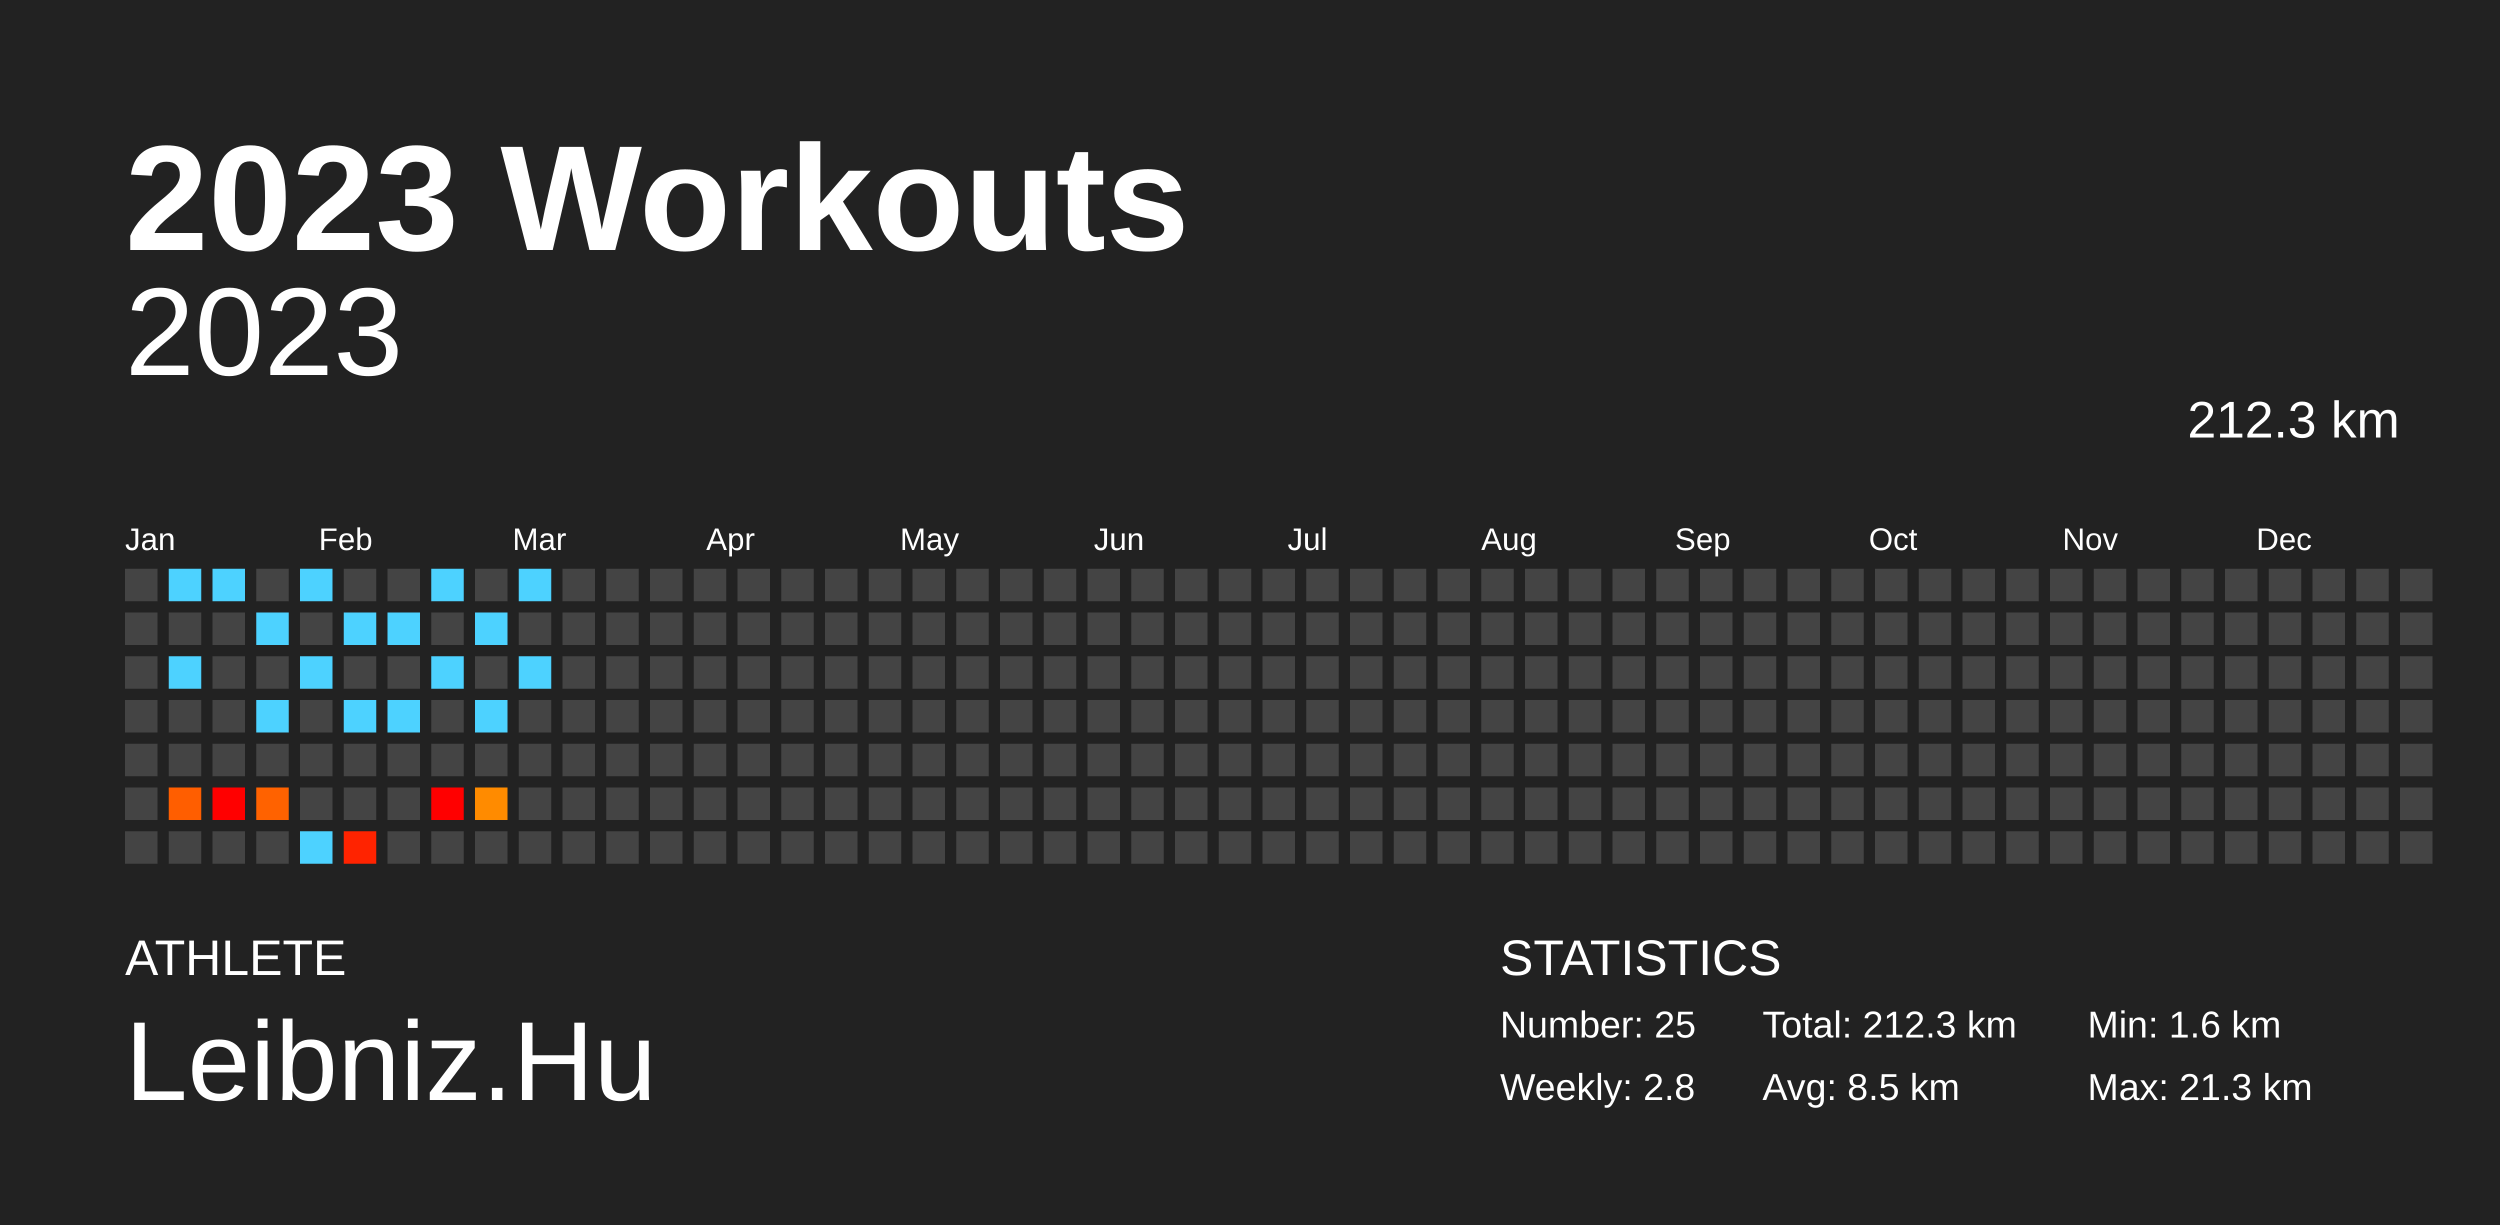
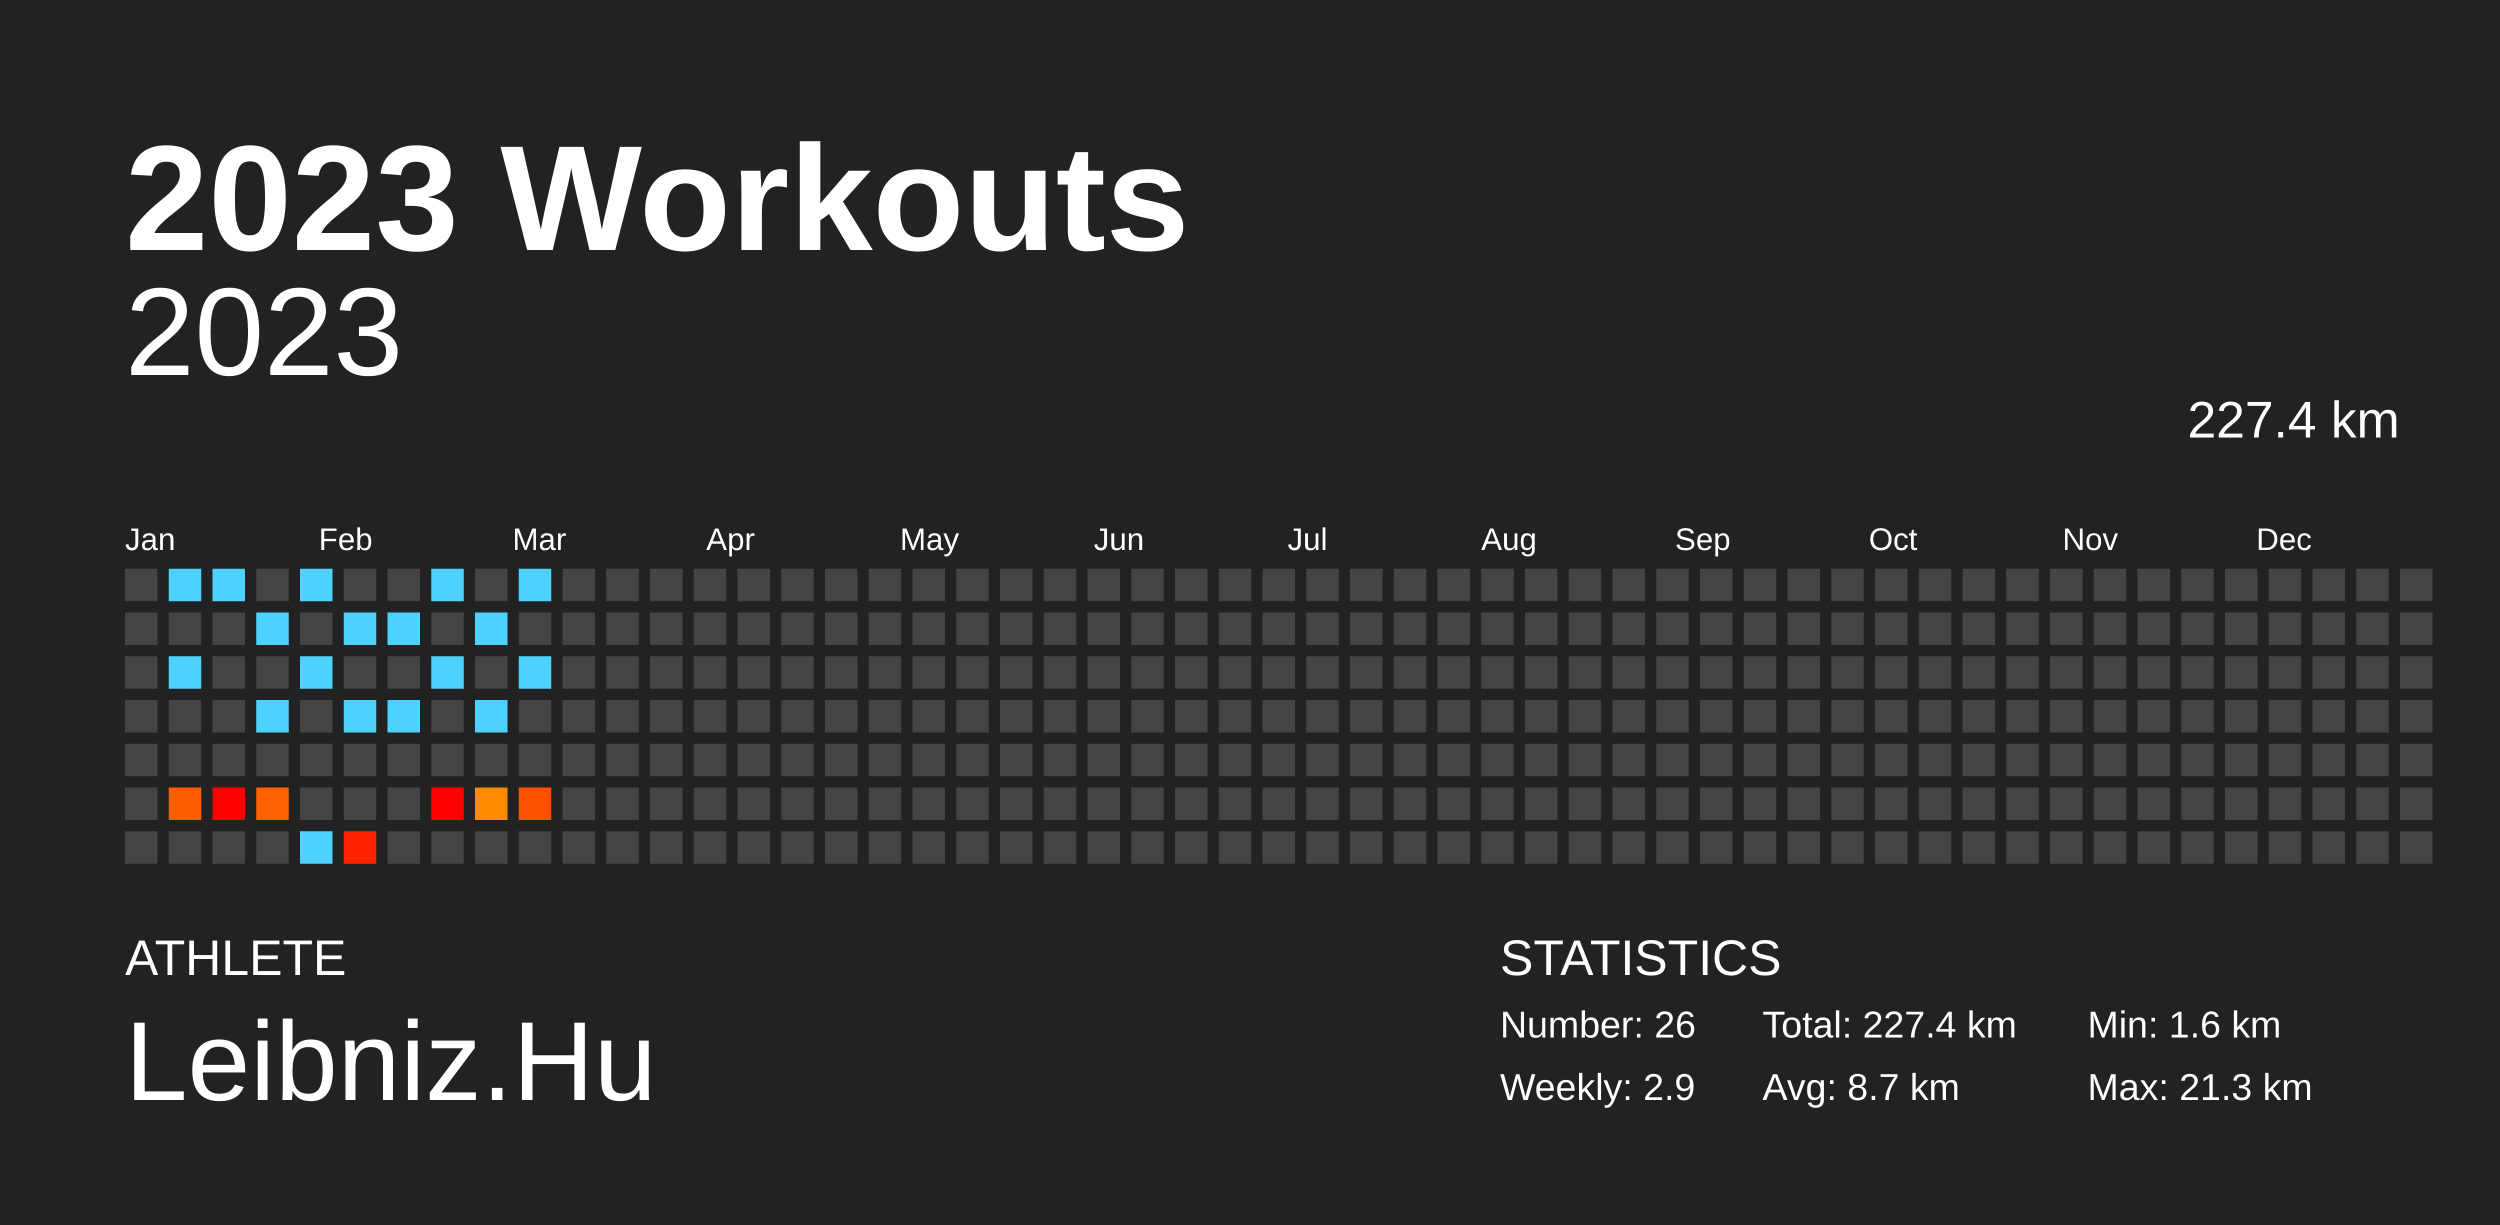
<svg xmlns="http://www.w3.org/2000/svg" baseProfile="full" height="98mm" version="1.1" viewBox="0,0,200,98" width="200mm">
  <defs />
  <rect fill="#222222" height="98" width="200" x="0" y="0" />
  <text fill="#FFFFFF" style="font-size:12px; font-family:Arial; font-weight:bold;" x="10" y="20">2023 Workouts</text>
  <text fill="#FFFFFF" style="font-size:4px; font-family:Arial" x="10" y="78">ATHLETE</text>
  <text fill="#FFFFFF" style="font-size:9px; font-family:Arial" x="10" y="88">Leibniz.Hu</text>
  <text fill="#FFFFFF" style="font-size:4px; font-family:Arial" x="120" y="78">STATISTICS</text>
-   <text fill="#FFFFFF" style="font-size:3px; font-family:Arial" x="120" y="83">Number: 25</text>
-   <text fill="#FFFFFF" style="font-size:3px; font-family:Arial" x="120" y="88">Weekly: 2.8</text>
-   <text fill="#FFFFFF" style="font-size:3px; font-family:Arial" x="141" y="83">Total: 212.3 km</text>
-   <text fill="#FFFFFF" style="font-size:3px; font-family:Arial" x="141" y="88">Avg: 8.5 km</text>
+   <text fill="#FFFFFF" style="font-size:3px; font-family:Arial" x="120" y="83">Number: 26</text>
+   <text fill="#FFFFFF" style="font-size:3px; font-family:Arial" x="120" y="88">Weekly: 2.9</text>
+   <text fill="#FFFFFF" style="font-size:3px; font-family:Arial" x="141" y="83">Total: 227.4 km</text>
+   <text fill="#FFFFFF" style="font-size:3px; font-family:Arial" x="141" y="88">Avg: 8.7 km</text>
  <text fill="#FFFFFF" style="font-size:3px; font-family:Arial" x="167" y="83">Min: 1.6 km</text>
  <text fill="#FFFFFF" style="font-size:3px; font-family:Arial" x="167" y="88">Max: 21.3 km</text>
  <text alignment-baseline="hanging" fill="#FFFFFF" style="font-size:10.0px; font-family:Arial;" x="10" y="30">2023</text>
-   <text alignment-baseline="hanging" fill="#FFFFFF" style="font-size:4.125px; font-family:Arial;" x="175" y="35">212.3 km</text>
+   <text alignment-baseline="hanging" fill="#FFFFFF" style="font-size:4.125px; font-family:Arial;" x="175" y="35">227.4 km</text>
  <text fill="#FFFFFF" style="font-size:2.5px; font-family:Arial" x="10.0" y="44">Jan</text>
  <text fill="#FFFFFF" style="font-size:2.5px; font-family:Arial" x="25.5" y="44">Feb</text>
  <text fill="#FFFFFF" style="font-size:2.5px; font-family:Arial" x="41.0" y="44">Mar</text>
  <text fill="#FFFFFF" style="font-size:2.5px; font-family:Arial" x="56.5" y="44">Apr</text>
  <text fill="#FFFFFF" style="font-size:2.5px; font-family:Arial" x="72.0" y="44">May</text>
  <text fill="#FFFFFF" style="font-size:2.5px; font-family:Arial" x="87.5" y="44">Jun</text>
  <text fill="#FFFFFF" style="font-size:2.5px; font-family:Arial" x="103.0" y="44">Jul</text>
  <text fill="#FFFFFF" style="font-size:2.5px; font-family:Arial" x="118.5" y="44">Aug</text>
  <text fill="#FFFFFF" style="font-size:2.5px; font-family:Arial" x="134.0" y="44">Sep</text>
  <text fill="#FFFFFF" style="font-size:2.5px; font-family:Arial" x="149.5" y="44">Oct</text>
  <text fill="#FFFFFF" style="font-size:2.5px; font-family:Arial" x="165.0" y="44">Nov</text>
  <text fill="#FFFFFF" style="font-size:2.5px; font-family:Arial" x="180.5" y="44">Dec</text>
  <rect fill="#444444" height="2.6" width="2.6" x="10.0" y="45.5" />
  <rect fill="#444444" height="2.6" width="2.6" x="10.0" y="49.0" />
  <rect fill="#444444" height="2.6" width="2.6" x="10.0" y="52.5" />
  <rect fill="#444444" height="2.6" width="2.6" x="10.0" y="56.0" />
  <rect fill="#444444" height="2.6" width="2.6" x="10.0" y="59.5" />
  <rect fill="#444444" height="2.6" width="2.6" x="10.0" y="63.0" />
  <rect fill="#444444" height="2.6" width="2.6" x="10.0" y="66.5" />
  <rect fill="#4dd2ff" height="2.6" width="2.6" x="13.5" y="45.5" />
  <rect fill="#444444" height="2.6" width="2.6" x="13.5" y="49.0" />
  <rect fill="#4dd2ff" height="2.6" width="2.6" x="13.5" y="52.5" />
  <rect fill="#444444" height="2.6" width="2.6" x="13.5" y="56.0" />
  <rect fill="#444444" height="2.6" width="2.6" x="13.5" y="59.5" />
  <rect fill="#ff5e00" height="2.6" width="2.6" x="13.5" y="63.0" />
  <rect fill="#444444" height="2.6" width="2.6" x="13.5" y="66.5" />
  <rect fill="#4dd2ff" height="2.6" width="2.6" x="17.0" y="45.5" />
  <rect fill="#444444" height="2.6" width="2.6" x="17.0" y="49.0" />
  <rect fill="#444444" height="2.6" width="2.6" x="17.0" y="52.5" />
  <rect fill="#444444" height="2.6" width="2.6" x="17.0" y="56.0" />
  <rect fill="#444444" height="2.6" width="2.6" x="17.0" y="59.5" />
  <rect fill="red" height="2.6" width="2.6" x="17.0" y="63.0" />
  <rect fill="#444444" height="2.6" width="2.6" x="17.0" y="66.5" />
  <rect fill="#444444" height="2.6" width="2.6" x="20.5" y="45.5" />
  <rect fill="#4dd2ff" height="2.6" width="2.6" x="20.5" y="49.0" />
  <rect fill="#444444" height="2.6" width="2.6" x="20.5" y="52.5" />
  <rect fill="#4dd2ff" height="2.6" width="2.6" x="20.5" y="56.0" />
  <rect fill="#444444" height="2.6" width="2.6" x="20.5" y="59.5" />
  <rect fill="#ff6200" height="2.6" width="2.6" x="20.5" y="63.0" />
  <rect fill="#444444" height="2.6" width="2.6" x="20.5" y="66.5" />
  <rect fill="#4dd2ff" height="2.6" width="2.6" x="24.0" y="45.5" />
  <rect fill="#444444" height="2.6" width="2.6" x="24.0" y="49.0" />
  <rect fill="#4dd2ff" height="2.6" width="2.6" x="24.0" y="52.5" />
  <rect fill="#444444" height="2.6" width="2.6" x="24.0" y="56.0" />
  <rect fill="#444444" height="2.6" width="2.6" x="24.0" y="59.5" />
  <rect fill="#444444" height="2.6" width="2.6" x="24.0" y="63.0" />
  <rect fill="#4dd2ff" height="2.6" width="2.6" x="24.0" y="66.5" />
  <rect fill="#444444" height="2.6" width="2.6" x="27.5" y="45.5" />
  <rect fill="#4dd2ff" height="2.6" width="2.6" x="27.5" y="49.0" />
  <rect fill="#444444" height="2.6" width="2.6" x="27.5" y="52.5" />
  <rect fill="#4dd2ff" height="2.6" width="2.6" x="27.5" y="56.0" />
  <rect fill="#444444" height="2.6" width="2.6" x="27.5" y="59.5" />
  <rect fill="#444444" height="2.6" width="2.6" x="27.5" y="63.0" />
  <rect fill="#ff2300" height="2.6" width="2.6" x="27.5" y="66.5" />
  <rect fill="#444444" height="2.6" width="2.6" x="31.0" y="45.5" />
  <rect fill="#4dd2ff" height="2.6" width="2.6" x="31.0" y="49.0" />
  <rect fill="#444444" height="2.6" width="2.6" x="31.0" y="52.5" />
  <rect fill="#4dd2ff" height="2.6" width="2.6" x="31.0" y="56.0" />
  <rect fill="#444444" height="2.6" width="2.6" x="31.0" y="59.5" />
  <rect fill="#444444" height="2.6" width="2.6" x="31.0" y="63.0" />
  <rect fill="#444444" height="2.6" width="2.6" x="31.0" y="66.5" />
  <rect fill="#4dd2ff" height="2.6" width="2.6" x="34.5" y="45.5" />
  <rect fill="#444444" height="2.6" width="2.6" x="34.5" y="49.0" />
  <rect fill="#4dd2ff" height="2.6" width="2.6" x="34.5" y="52.5" />
  <rect fill="#444444" height="2.6" width="2.6" x="34.5" y="56.0" />
  <rect fill="#444444" height="2.6" width="2.6" x="34.5" y="59.5" />
  <rect fill="red" height="2.6" width="2.6" x="34.5" y="63.0" />
  <rect fill="#444444" height="2.6" width="2.6" x="34.5" y="66.5" />
  <rect fill="#444444" height="2.6" width="2.6" x="38.0" y="45.5" />
  <rect fill="#4dd2ff" height="2.6" width="2.6" x="38.0" y="49.0" />
  <rect fill="#444444" height="2.6" width="2.6" x="38.0" y="52.5" />
  <rect fill="#4dd2ff" height="2.6" width="2.6" x="38.0" y="56.0" />
  <rect fill="#444444" height="2.6" width="2.6" x="38.0" y="59.5" />
  <rect fill="#ff8b00" height="2.6" width="2.6" x="38.0" y="63.0" />
  <rect fill="#444444" height="2.6" width="2.6" x="38.0" y="66.5" />
  <rect fill="#4dd2ff" height="2.6" width="2.6" x="41.5" y="45.5" />
  <rect fill="#444444" height="2.6" width="2.6" x="41.5" y="49.0" />
  <rect fill="#4dd2ff" height="2.6" width="2.6" x="41.5" y="52.5" />
  <rect fill="#444444" height="2.6" width="2.6" x="41.5" y="56.0" />
  <rect fill="#444444" height="2.6" width="2.6" x="41.5" y="59.5" />
-   <rect fill="#444444" height="2.6" width="2.6" x="41.5" y="63.0" />
+   <rect fill="#ff5200" height="2.6" width="2.6" x="41.5" y="63.0" />
  <rect fill="#444444" height="2.6" width="2.6" x="41.5" y="66.5" />
  <rect fill="#444444" height="2.6" width="2.6" x="45.0" y="45.5" />
  <rect fill="#444444" height="2.6" width="2.6" x="45.0" y="49.0" />
  <rect fill="#444444" height="2.6" width="2.6" x="45.0" y="52.5" />
  <rect fill="#444444" height="2.6" width="2.6" x="45.0" y="56.0" />
  <rect fill="#444444" height="2.6" width="2.6" x="45.0" y="59.5" />
  <rect fill="#444444" height="2.6" width="2.6" x="45.0" y="63.0" />
  <rect fill="#444444" height="2.6" width="2.6" x="45.0" y="66.5" />
  <rect fill="#444444" height="2.6" width="2.6" x="48.5" y="45.5" />
  <rect fill="#444444" height="2.6" width="2.6" x="48.5" y="49.0" />
  <rect fill="#444444" height="2.6" width="2.6" x="48.5" y="52.5" />
  <rect fill="#444444" height="2.6" width="2.6" x="48.5" y="56.0" />
  <rect fill="#444444" height="2.6" width="2.6" x="48.5" y="59.5" />
  <rect fill="#444444" height="2.6" width="2.6" x="48.5" y="63.0" />
  <rect fill="#444444" height="2.6" width="2.6" x="48.5" y="66.5" />
  <rect fill="#444444" height="2.6" width="2.6" x="52.0" y="45.5" />
  <rect fill="#444444" height="2.6" width="2.6" x="52.0" y="49.0" />
  <rect fill="#444444" height="2.6" width="2.6" x="52.0" y="52.5" />
  <rect fill="#444444" height="2.6" width="2.6" x="52.0" y="56.0" />
  <rect fill="#444444" height="2.6" width="2.6" x="52.0" y="59.5" />
  <rect fill="#444444" height="2.6" width="2.6" x="52.0" y="63.0" />
  <rect fill="#444444" height="2.6" width="2.6" x="52.0" y="66.5" />
  <rect fill="#444444" height="2.6" width="2.6" x="55.5" y="45.5" />
  <rect fill="#444444" height="2.6" width="2.6" x="55.5" y="49.0" />
  <rect fill="#444444" height="2.6" width="2.6" x="55.5" y="52.5" />
  <rect fill="#444444" height="2.6" width="2.6" x="55.5" y="56.0" />
  <rect fill="#444444" height="2.6" width="2.6" x="55.5" y="59.5" />
  <rect fill="#444444" height="2.6" width="2.6" x="55.5" y="63.0" />
  <rect fill="#444444" height="2.6" width="2.6" x="55.5" y="66.5" />
  <rect fill="#444444" height="2.6" width="2.6" x="59.0" y="45.5" />
  <rect fill="#444444" height="2.6" width="2.6" x="59.0" y="49.0" />
  <rect fill="#444444" height="2.6" width="2.6" x="59.0" y="52.5" />
  <rect fill="#444444" height="2.6" width="2.6" x="59.0" y="56.0" />
  <rect fill="#444444" height="2.6" width="2.6" x="59.0" y="59.5" />
  <rect fill="#444444" height="2.6" width="2.6" x="59.0" y="63.0" />
  <rect fill="#444444" height="2.6" width="2.6" x="59.0" y="66.5" />
  <rect fill="#444444" height="2.6" width="2.6" x="62.5" y="45.5" />
  <rect fill="#444444" height="2.6" width="2.6" x="62.5" y="49.0" />
  <rect fill="#444444" height="2.6" width="2.6" x="62.5" y="52.5" />
  <rect fill="#444444" height="2.6" width="2.6" x="62.5" y="56.0" />
  <rect fill="#444444" height="2.6" width="2.6" x="62.5" y="59.5" />
  <rect fill="#444444" height="2.6" width="2.6" x="62.5" y="63.0" />
  <rect fill="#444444" height="2.6" width="2.6" x="62.5" y="66.5" />
  <rect fill="#444444" height="2.6" width="2.6" x="66.0" y="45.5" />
  <rect fill="#444444" height="2.6" width="2.6" x="66.0" y="49.0" />
  <rect fill="#444444" height="2.6" width="2.6" x="66.0" y="52.5" />
  <rect fill="#444444" height="2.6" width="2.6" x="66.0" y="56.0" />
  <rect fill="#444444" height="2.6" width="2.6" x="66.0" y="59.5" />
  <rect fill="#444444" height="2.6" width="2.6" x="66.0" y="63.0" />
  <rect fill="#444444" height="2.6" width="2.6" x="66.0" y="66.5" />
  <rect fill="#444444" height="2.6" width="2.6" x="69.5" y="45.5" />
  <rect fill="#444444" height="2.6" width="2.6" x="69.5" y="49.0" />
  <rect fill="#444444" height="2.6" width="2.6" x="69.5" y="52.5" />
  <rect fill="#444444" height="2.6" width="2.6" x="69.5" y="56.0" />
  <rect fill="#444444" height="2.6" width="2.6" x="69.5" y="59.5" />
  <rect fill="#444444" height="2.6" width="2.6" x="69.5" y="63.0" />
  <rect fill="#444444" height="2.6" width="2.6" x="69.5" y="66.5" />
  <rect fill="#444444" height="2.6" width="2.6" x="73.0" y="45.5" />
  <rect fill="#444444" height="2.6" width="2.6" x="73.0" y="49.0" />
  <rect fill="#444444" height="2.6" width="2.6" x="73.0" y="52.5" />
  <rect fill="#444444" height="2.6" width="2.6" x="73.0" y="56.0" />
  <rect fill="#444444" height="2.6" width="2.6" x="73.0" y="59.5" />
  <rect fill="#444444" height="2.6" width="2.6" x="73.0" y="63.0" />
  <rect fill="#444444" height="2.6" width="2.6" x="73.0" y="66.5" />
  <rect fill="#444444" height="2.6" width="2.6" x="76.5" y="45.5" />
  <rect fill="#444444" height="2.6" width="2.6" x="76.5" y="49.0" />
  <rect fill="#444444" height="2.6" width="2.6" x="76.5" y="52.5" />
  <rect fill="#444444" height="2.6" width="2.6" x="76.5" y="56.0" />
  <rect fill="#444444" height="2.6" width="2.6" x="76.5" y="59.5" />
  <rect fill="#444444" height="2.6" width="2.6" x="76.5" y="63.0" />
  <rect fill="#444444" height="2.6" width="2.6" x="76.5" y="66.5" />
  <rect fill="#444444" height="2.6" width="2.6" x="80.0" y="45.5" />
  <rect fill="#444444" height="2.6" width="2.6" x="80.0" y="49.0" />
  <rect fill="#444444" height="2.6" width="2.6" x="80.0" y="52.5" />
  <rect fill="#444444" height="2.6" width="2.6" x="80.0" y="56.0" />
  <rect fill="#444444" height="2.6" width="2.6" x="80.0" y="59.5" />
  <rect fill="#444444" height="2.6" width="2.6" x="80.0" y="63.0" />
  <rect fill="#444444" height="2.6" width="2.6" x="80.0" y="66.5" />
  <rect fill="#444444" height="2.6" width="2.6" x="83.5" y="45.5" />
  <rect fill="#444444" height="2.6" width="2.6" x="83.5" y="49.0" />
  <rect fill="#444444" height="2.6" width="2.6" x="83.5" y="52.5" />
  <rect fill="#444444" height="2.6" width="2.6" x="83.5" y="56.0" />
  <rect fill="#444444" height="2.6" width="2.6" x="83.5" y="59.5" />
  <rect fill="#444444" height="2.6" width="2.6" x="83.5" y="63.0" />
  <rect fill="#444444" height="2.6" width="2.6" x="83.5" y="66.5" />
  <rect fill="#444444" height="2.6" width="2.6" x="87.0" y="45.5" />
  <rect fill="#444444" height="2.6" width="2.6" x="87.0" y="49.0" />
  <rect fill="#444444" height="2.6" width="2.6" x="87.0" y="52.5" />
  <rect fill="#444444" height="2.6" width="2.6" x="87.0" y="56.0" />
  <rect fill="#444444" height="2.6" width="2.6" x="87.0" y="59.5" />
  <rect fill="#444444" height="2.6" width="2.6" x="87.0" y="63.0" />
  <rect fill="#444444" height="2.6" width="2.6" x="87.0" y="66.5" />
  <rect fill="#444444" height="2.6" width="2.6" x="90.5" y="45.5" />
  <rect fill="#444444" height="2.6" width="2.6" x="90.5" y="49.0" />
  <rect fill="#444444" height="2.6" width="2.6" x="90.5" y="52.5" />
  <rect fill="#444444" height="2.6" width="2.6" x="90.5" y="56.0" />
  <rect fill="#444444" height="2.6" width="2.6" x="90.5" y="59.5" />
  <rect fill="#444444" height="2.6" width="2.6" x="90.5" y="63.0" />
  <rect fill="#444444" height="2.6" width="2.6" x="90.5" y="66.5" />
  <rect fill="#444444" height="2.6" width="2.6" x="94.0" y="45.5" />
  <rect fill="#444444" height="2.6" width="2.6" x="94.0" y="49.0" />
  <rect fill="#444444" height="2.6" width="2.6" x="94.0" y="52.5" />
  <rect fill="#444444" height="2.6" width="2.6" x="94.0" y="56.0" />
  <rect fill="#444444" height="2.6" width="2.6" x="94.0" y="59.5" />
  <rect fill="#444444" height="2.6" width="2.6" x="94.0" y="63.0" />
  <rect fill="#444444" height="2.6" width="2.6" x="94.0" y="66.5" />
  <rect fill="#444444" height="2.6" width="2.6" x="97.5" y="45.5" />
  <rect fill="#444444" height="2.6" width="2.6" x="97.5" y="49.0" />
  <rect fill="#444444" height="2.6" width="2.6" x="97.5" y="52.5" />
  <rect fill="#444444" height="2.6" width="2.6" x="97.5" y="56.0" />
  <rect fill="#444444" height="2.6" width="2.6" x="97.5" y="59.5" />
  <rect fill="#444444" height="2.6" width="2.6" x="97.5" y="63.0" />
  <rect fill="#444444" height="2.6" width="2.6" x="97.5" y="66.5" />
  <rect fill="#444444" height="2.6" width="2.6" x="101.0" y="45.5" />
  <rect fill="#444444" height="2.6" width="2.6" x="101.0" y="49.0" />
  <rect fill="#444444" height="2.6" width="2.6" x="101.0" y="52.5" />
  <rect fill="#444444" height="2.6" width="2.6" x="101.0" y="56.0" />
  <rect fill="#444444" height="2.6" width="2.6" x="101.0" y="59.5" />
  <rect fill="#444444" height="2.6" width="2.6" x="101.0" y="63.0" />
  <rect fill="#444444" height="2.6" width="2.6" x="101.0" y="66.5" />
  <rect fill="#444444" height="2.6" width="2.6" x="104.5" y="45.5" />
  <rect fill="#444444" height="2.6" width="2.6" x="104.5" y="49.0" />
  <rect fill="#444444" height="2.6" width="2.6" x="104.5" y="52.5" />
  <rect fill="#444444" height="2.6" width="2.6" x="104.5" y="56.0" />
  <rect fill="#444444" height="2.6" width="2.6" x="104.5" y="59.5" />
  <rect fill="#444444" height="2.6" width="2.6" x="104.5" y="63.0" />
  <rect fill="#444444" height="2.6" width="2.6" x="104.5" y="66.5" />
  <rect fill="#444444" height="2.6" width="2.6" x="108.0" y="45.5" />
  <rect fill="#444444" height="2.6" width="2.6" x="108.0" y="49.0" />
  <rect fill="#444444" height="2.6" width="2.6" x="108.0" y="52.5" />
  <rect fill="#444444" height="2.6" width="2.6" x="108.0" y="56.0" />
  <rect fill="#444444" height="2.6" width="2.6" x="108.0" y="59.5" />
  <rect fill="#444444" height="2.6" width="2.6" x="108.0" y="63.0" />
  <rect fill="#444444" height="2.6" width="2.6" x="108.0" y="66.5" />
  <rect fill="#444444" height="2.6" width="2.6" x="111.5" y="45.5" />
  <rect fill="#444444" height="2.6" width="2.6" x="111.5" y="49.0" />
  <rect fill="#444444" height="2.6" width="2.6" x="111.5" y="52.5" />
  <rect fill="#444444" height="2.6" width="2.6" x="111.5" y="56.0" />
  <rect fill="#444444" height="2.6" width="2.6" x="111.5" y="59.5" />
  <rect fill="#444444" height="2.6" width="2.6" x="111.5" y="63.0" />
  <rect fill="#444444" height="2.6" width="2.6" x="111.5" y="66.5" />
  <rect fill="#444444" height="2.6" width="2.6" x="115.0" y="45.5" />
  <rect fill="#444444" height="2.6" width="2.6" x="115.0" y="49.0" />
  <rect fill="#444444" height="2.6" width="2.6" x="115.0" y="52.5" />
  <rect fill="#444444" height="2.6" width="2.6" x="115.0" y="56.0" />
  <rect fill="#444444" height="2.6" width="2.6" x="115.0" y="59.5" />
  <rect fill="#444444" height="2.6" width="2.6" x="115.0" y="63.0" />
  <rect fill="#444444" height="2.6" width="2.6" x="115.0" y="66.5" />
  <rect fill="#444444" height="2.6" width="2.6" x="118.5" y="45.5" />
  <rect fill="#444444" height="2.6" width="2.6" x="118.5" y="49.0" />
  <rect fill="#444444" height="2.6" width="2.6" x="118.5" y="52.5" />
  <rect fill="#444444" height="2.6" width="2.6" x="118.5" y="56.0" />
  <rect fill="#444444" height="2.6" width="2.6" x="118.5" y="59.5" />
  <rect fill="#444444" height="2.6" width="2.6" x="118.5" y="63.0" />
  <rect fill="#444444" height="2.6" width="2.6" x="118.5" y="66.5" />
  <rect fill="#444444" height="2.6" width="2.6" x="122.0" y="45.5" />
  <rect fill="#444444" height="2.6" width="2.6" x="122.0" y="49.0" />
  <rect fill="#444444" height="2.6" width="2.6" x="122.0" y="52.5" />
  <rect fill="#444444" height="2.6" width="2.6" x="122.0" y="56.0" />
  <rect fill="#444444" height="2.6" width="2.6" x="122.0" y="59.5" />
  <rect fill="#444444" height="2.6" width="2.6" x="122.0" y="63.0" />
  <rect fill="#444444" height="2.6" width="2.6" x="122.0" y="66.5" />
  <rect fill="#444444" height="2.6" width="2.6" x="125.5" y="45.5" />
  <rect fill="#444444" height="2.6" width="2.6" x="125.5" y="49.0" />
  <rect fill="#444444" height="2.6" width="2.6" x="125.5" y="52.5" />
  <rect fill="#444444" height="2.6" width="2.6" x="125.5" y="56.0" />
  <rect fill="#444444" height="2.6" width="2.6" x="125.5" y="59.5" />
  <rect fill="#444444" height="2.6" width="2.6" x="125.5" y="63.0" />
  <rect fill="#444444" height="2.6" width="2.6" x="125.5" y="66.5" />
  <rect fill="#444444" height="2.6" width="2.6" x="129.0" y="45.5" />
  <rect fill="#444444" height="2.6" width="2.6" x="129.0" y="49.0" />
  <rect fill="#444444" height="2.6" width="2.6" x="129.0" y="52.5" />
  <rect fill="#444444" height="2.6" width="2.6" x="129.0" y="56.0" />
  <rect fill="#444444" height="2.6" width="2.6" x="129.0" y="59.5" />
  <rect fill="#444444" height="2.6" width="2.6" x="129.0" y="63.0" />
  <rect fill="#444444" height="2.6" width="2.6" x="129.0" y="66.5" />
  <rect fill="#444444" height="2.6" width="2.6" x="132.5" y="45.5" />
  <rect fill="#444444" height="2.6" width="2.6" x="132.5" y="49.0" />
  <rect fill="#444444" height="2.6" width="2.6" x="132.5" y="52.5" />
  <rect fill="#444444" height="2.6" width="2.6" x="132.5" y="56.0" />
  <rect fill="#444444" height="2.6" width="2.6" x="132.5" y="59.5" />
  <rect fill="#444444" height="2.6" width="2.6" x="132.5" y="63.0" />
  <rect fill="#444444" height="2.6" width="2.6" x="132.5" y="66.5" />
  <rect fill="#444444" height="2.6" width="2.6" x="136.0" y="45.5" />
  <rect fill="#444444" height="2.6" width="2.6" x="136.0" y="49.0" />
  <rect fill="#444444" height="2.6" width="2.6" x="136.0" y="52.5" />
  <rect fill="#444444" height="2.6" width="2.6" x="136.0" y="56.0" />
  <rect fill="#444444" height="2.6" width="2.6" x="136.0" y="59.5" />
  <rect fill="#444444" height="2.6" width="2.6" x="136.0" y="63.0" />
  <rect fill="#444444" height="2.6" width="2.6" x="136.0" y="66.5" />
  <rect fill="#444444" height="2.6" width="2.6" x="139.5" y="45.5" />
  <rect fill="#444444" height="2.6" width="2.6" x="139.5" y="49.0" />
  <rect fill="#444444" height="2.6" width="2.6" x="139.5" y="52.5" />
  <rect fill="#444444" height="2.6" width="2.6" x="139.5" y="56.0" />
  <rect fill="#444444" height="2.6" width="2.6" x="139.5" y="59.5" />
  <rect fill="#444444" height="2.6" width="2.6" x="139.5" y="63.0" />
  <rect fill="#444444" height="2.6" width="2.6" x="139.5" y="66.5" />
  <rect fill="#444444" height="2.6" width="2.6" x="143.0" y="45.5" />
  <rect fill="#444444" height="2.6" width="2.6" x="143.0" y="49.0" />
  <rect fill="#444444" height="2.6" width="2.6" x="143.0" y="52.5" />
  <rect fill="#444444" height="2.6" width="2.6" x="143.0" y="56.0" />
  <rect fill="#444444" height="2.6" width="2.6" x="143.0" y="59.5" />
  <rect fill="#444444" height="2.6" width="2.6" x="143.0" y="63.0" />
  <rect fill="#444444" height="2.6" width="2.6" x="143.0" y="66.5" />
  <rect fill="#444444" height="2.6" width="2.6" x="146.5" y="45.5" />
  <rect fill="#444444" height="2.6" width="2.6" x="146.5" y="49.0" />
  <rect fill="#444444" height="2.6" width="2.6" x="146.5" y="52.5" />
  <rect fill="#444444" height="2.6" width="2.6" x="146.5" y="56.0" />
  <rect fill="#444444" height="2.6" width="2.6" x="146.5" y="59.5" />
  <rect fill="#444444" height="2.6" width="2.6" x="146.5" y="63.0" />
  <rect fill="#444444" height="2.6" width="2.6" x="146.5" y="66.5" />
  <rect fill="#444444" height="2.6" width="2.6" x="150.0" y="45.5" />
  <rect fill="#444444" height="2.6" width="2.6" x="150.0" y="49.0" />
  <rect fill="#444444" height="2.6" width="2.6" x="150.0" y="52.5" />
  <rect fill="#444444" height="2.6" width="2.6" x="150.0" y="56.0" />
  <rect fill="#444444" height="2.6" width="2.6" x="150.0" y="59.5" />
  <rect fill="#444444" height="2.6" width="2.6" x="150.0" y="63.0" />
  <rect fill="#444444" height="2.6" width="2.6" x="150.0" y="66.5" />
  <rect fill="#444444" height="2.6" width="2.6" x="153.5" y="45.5" />
  <rect fill="#444444" height="2.6" width="2.6" x="153.5" y="49.0" />
  <rect fill="#444444" height="2.6" width="2.6" x="153.5" y="52.5" />
  <rect fill="#444444" height="2.6" width="2.6" x="153.5" y="56.0" />
  <rect fill="#444444" height="2.6" width="2.6" x="153.5" y="59.5" />
  <rect fill="#444444" height="2.6" width="2.6" x="153.5" y="63.0" />
  <rect fill="#444444" height="2.6" width="2.6" x="153.5" y="66.5" />
  <rect fill="#444444" height="2.6" width="2.6" x="157.0" y="45.5" />
  <rect fill="#444444" height="2.6" width="2.6" x="157.0" y="49.0" />
  <rect fill="#444444" height="2.6" width="2.6" x="157.0" y="52.5" />
  <rect fill="#444444" height="2.6" width="2.6" x="157.0" y="56.0" />
  <rect fill="#444444" height="2.6" width="2.6" x="157.0" y="59.5" />
  <rect fill="#444444" height="2.6" width="2.6" x="157.0" y="63.0" />
  <rect fill="#444444" height="2.6" width="2.6" x="157.0" y="66.5" />
  <rect fill="#444444" height="2.6" width="2.6" x="160.5" y="45.5" />
  <rect fill="#444444" height="2.6" width="2.6" x="160.5" y="49.0" />
  <rect fill="#444444" height="2.6" width="2.6" x="160.5" y="52.5" />
  <rect fill="#444444" height="2.6" width="2.6" x="160.5" y="56.0" />
  <rect fill="#444444" height="2.6" width="2.6" x="160.5" y="59.5" />
  <rect fill="#444444" height="2.6" width="2.6" x="160.5" y="63.0" />
  <rect fill="#444444" height="2.6" width="2.6" x="160.5" y="66.5" />
  <rect fill="#444444" height="2.6" width="2.6" x="164.0" y="45.5" />
  <rect fill="#444444" height="2.6" width="2.6" x="164.0" y="49.0" />
  <rect fill="#444444" height="2.6" width="2.6" x="164.0" y="52.5" />
  <rect fill="#444444" height="2.6" width="2.6" x="164.0" y="56.0" />
  <rect fill="#444444" height="2.6" width="2.6" x="164.0" y="59.5" />
  <rect fill="#444444" height="2.6" width="2.6" x="164.0" y="63.0" />
  <rect fill="#444444" height="2.6" width="2.6" x="164.0" y="66.5" />
  <rect fill="#444444" height="2.6" width="2.6" x="167.5" y="45.5" />
  <rect fill="#444444" height="2.6" width="2.6" x="167.5" y="49.0" />
  <rect fill="#444444" height="2.6" width="2.6" x="167.5" y="52.5" />
  <rect fill="#444444" height="2.6" width="2.6" x="167.5" y="56.0" />
  <rect fill="#444444" height="2.6" width="2.6" x="167.5" y="59.5" />
  <rect fill="#444444" height="2.6" width="2.6" x="167.5" y="63.0" />
  <rect fill="#444444" height="2.6" width="2.6" x="167.5" y="66.5" />
  <rect fill="#444444" height="2.6" width="2.6" x="171.0" y="45.5" />
  <rect fill="#444444" height="2.6" width="2.6" x="171.0" y="49.0" />
  <rect fill="#444444" height="2.6" width="2.6" x="171.0" y="52.5" />
  <rect fill="#444444" height="2.6" width="2.6" x="171.0" y="56.0" />
  <rect fill="#444444" height="2.6" width="2.6" x="171.0" y="59.5" />
  <rect fill="#444444" height="2.6" width="2.6" x="171.0" y="63.0" />
  <rect fill="#444444" height="2.6" width="2.6" x="171.0" y="66.5" />
  <rect fill="#444444" height="2.6" width="2.6" x="174.5" y="45.5" />
  <rect fill="#444444" height="2.6" width="2.6" x="174.5" y="49.0" />
  <rect fill="#444444" height="2.6" width="2.6" x="174.5" y="52.5" />
  <rect fill="#444444" height="2.6" width="2.6" x="174.5" y="56.0" />
  <rect fill="#444444" height="2.6" width="2.6" x="174.5" y="59.5" />
  <rect fill="#444444" height="2.6" width="2.6" x="174.5" y="63.0" />
  <rect fill="#444444" height="2.6" width="2.6" x="174.5" y="66.5" />
  <rect fill="#444444" height="2.6" width="2.6" x="178.0" y="45.5" />
  <rect fill="#444444" height="2.6" width="2.6" x="178.0" y="49.0" />
  <rect fill="#444444" height="2.6" width="2.6" x="178.0" y="52.5" />
  <rect fill="#444444" height="2.6" width="2.6" x="178.0" y="56.0" />
  <rect fill="#444444" height="2.6" width="2.6" x="178.0" y="59.5" />
  <rect fill="#444444" height="2.6" width="2.6" x="178.0" y="63.0" />
  <rect fill="#444444" height="2.6" width="2.6" x="178.0" y="66.5" />
  <rect fill="#444444" height="2.6" width="2.6" x="181.5" y="45.5" />
  <rect fill="#444444" height="2.6" width="2.6" x="181.5" y="49.0" />
  <rect fill="#444444" height="2.6" width="2.6" x="181.5" y="52.5" />
  <rect fill="#444444" height="2.6" width="2.6" x="181.5" y="56.0" />
  <rect fill="#444444" height="2.6" width="2.6" x="181.5" y="59.5" />
  <rect fill="#444444" height="2.6" width="2.6" x="181.5" y="63.0" />
  <rect fill="#444444" height="2.6" width="2.6" x="181.5" y="66.5" />
  <rect fill="#444444" height="2.6" width="2.6" x="185.0" y="45.5" />
  <rect fill="#444444" height="2.6" width="2.6" x="185.0" y="49.0" />
  <rect fill="#444444" height="2.6" width="2.6" x="185.0" y="52.5" />
  <rect fill="#444444" height="2.6" width="2.6" x="185.0" y="56.0" />
  <rect fill="#444444" height="2.6" width="2.6" x="185.0" y="59.5" />
  <rect fill="#444444" height="2.6" width="2.6" x="185.0" y="63.0" />
  <rect fill="#444444" height="2.6" width="2.6" x="185.0" y="66.5" />
  <rect fill="#444444" height="2.6" width="2.6" x="188.5" y="45.5" />
  <rect fill="#444444" height="2.6" width="2.6" x="188.5" y="49.0" />
  <rect fill="#444444" height="2.6" width="2.6" x="188.5" y="52.5" />
  <rect fill="#444444" height="2.6" width="2.6" x="188.5" y="56.0" />
  <rect fill="#444444" height="2.6" width="2.6" x="188.5" y="59.5" />
  <rect fill="#444444" height="2.6" width="2.6" x="188.5" y="63.0" />
  <rect fill="#444444" height="2.6" width="2.6" x="188.5" y="66.5" />
  <rect fill="#444444" height="2.6" width="2.6" x="192.0" y="45.5" />
  <rect fill="#444444" height="2.6" width="2.6" x="192.0" y="49.0" />
  <rect fill="#444444" height="2.6" width="2.6" x="192.0" y="52.5" />
  <rect fill="#444444" height="2.6" width="2.6" x="192.0" y="56.0" />
  <rect fill="#444444" height="2.6" width="2.6" x="192.0" y="59.5" />
  <rect fill="#444444" height="2.6" width="2.6" x="192.0" y="63.0" />
  <rect fill="#444444" height="2.6" width="2.6" x="192.0" y="66.5" />
</svg>
